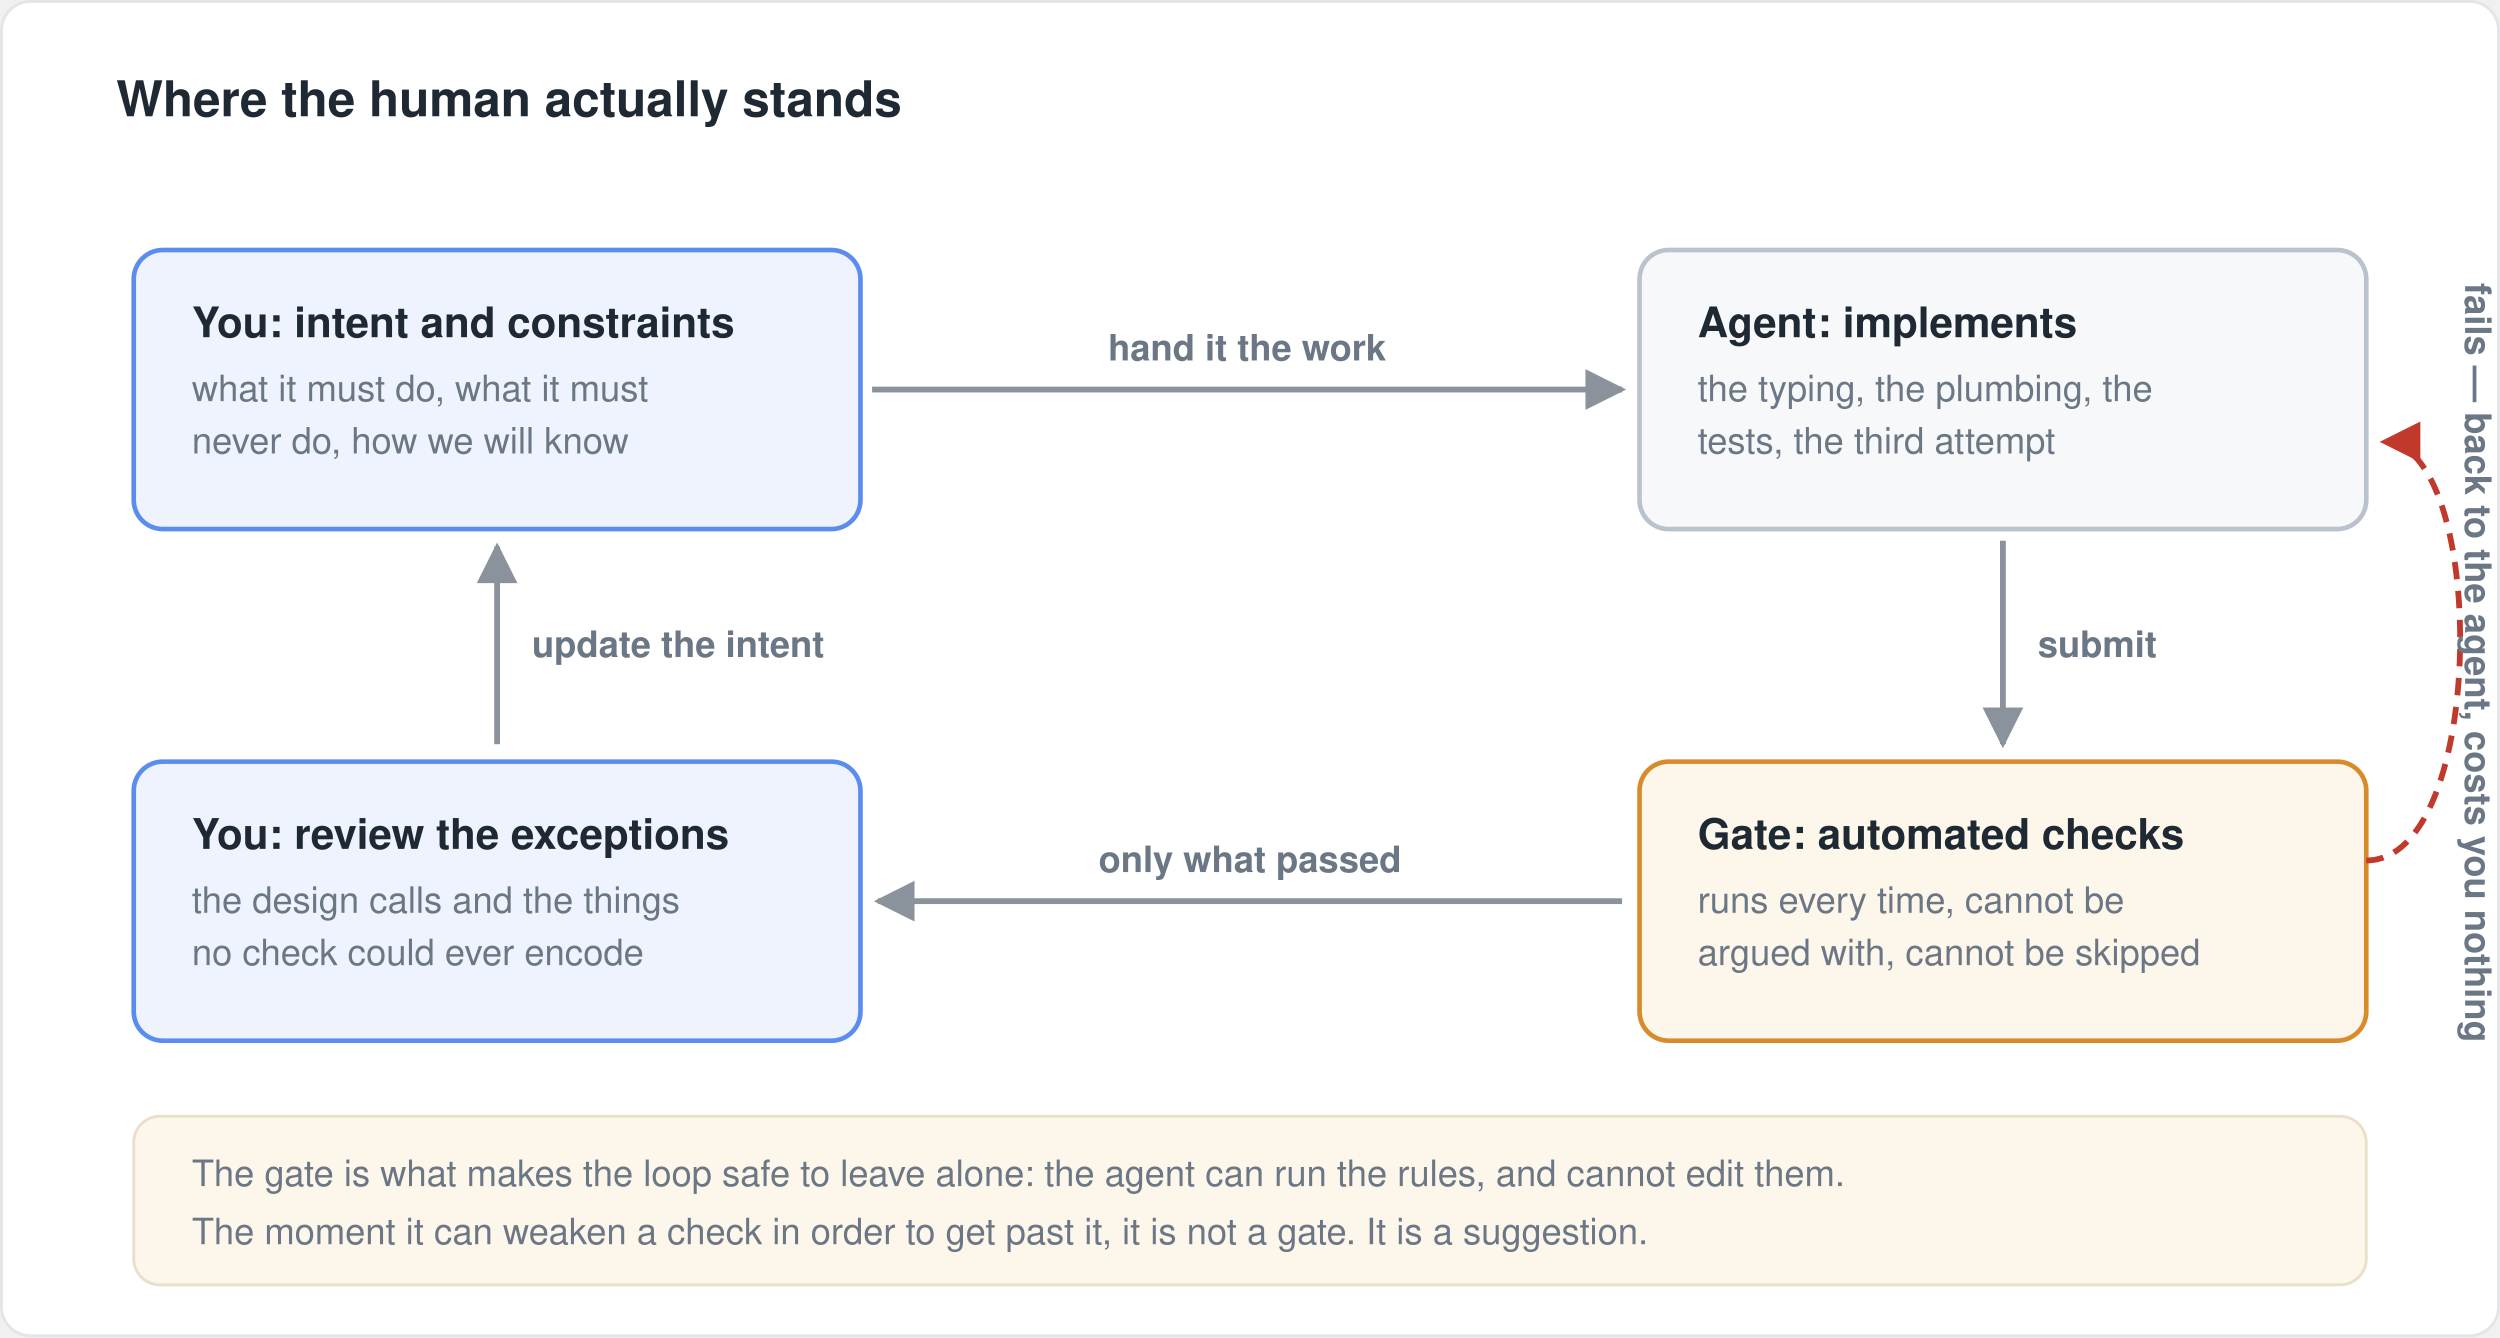
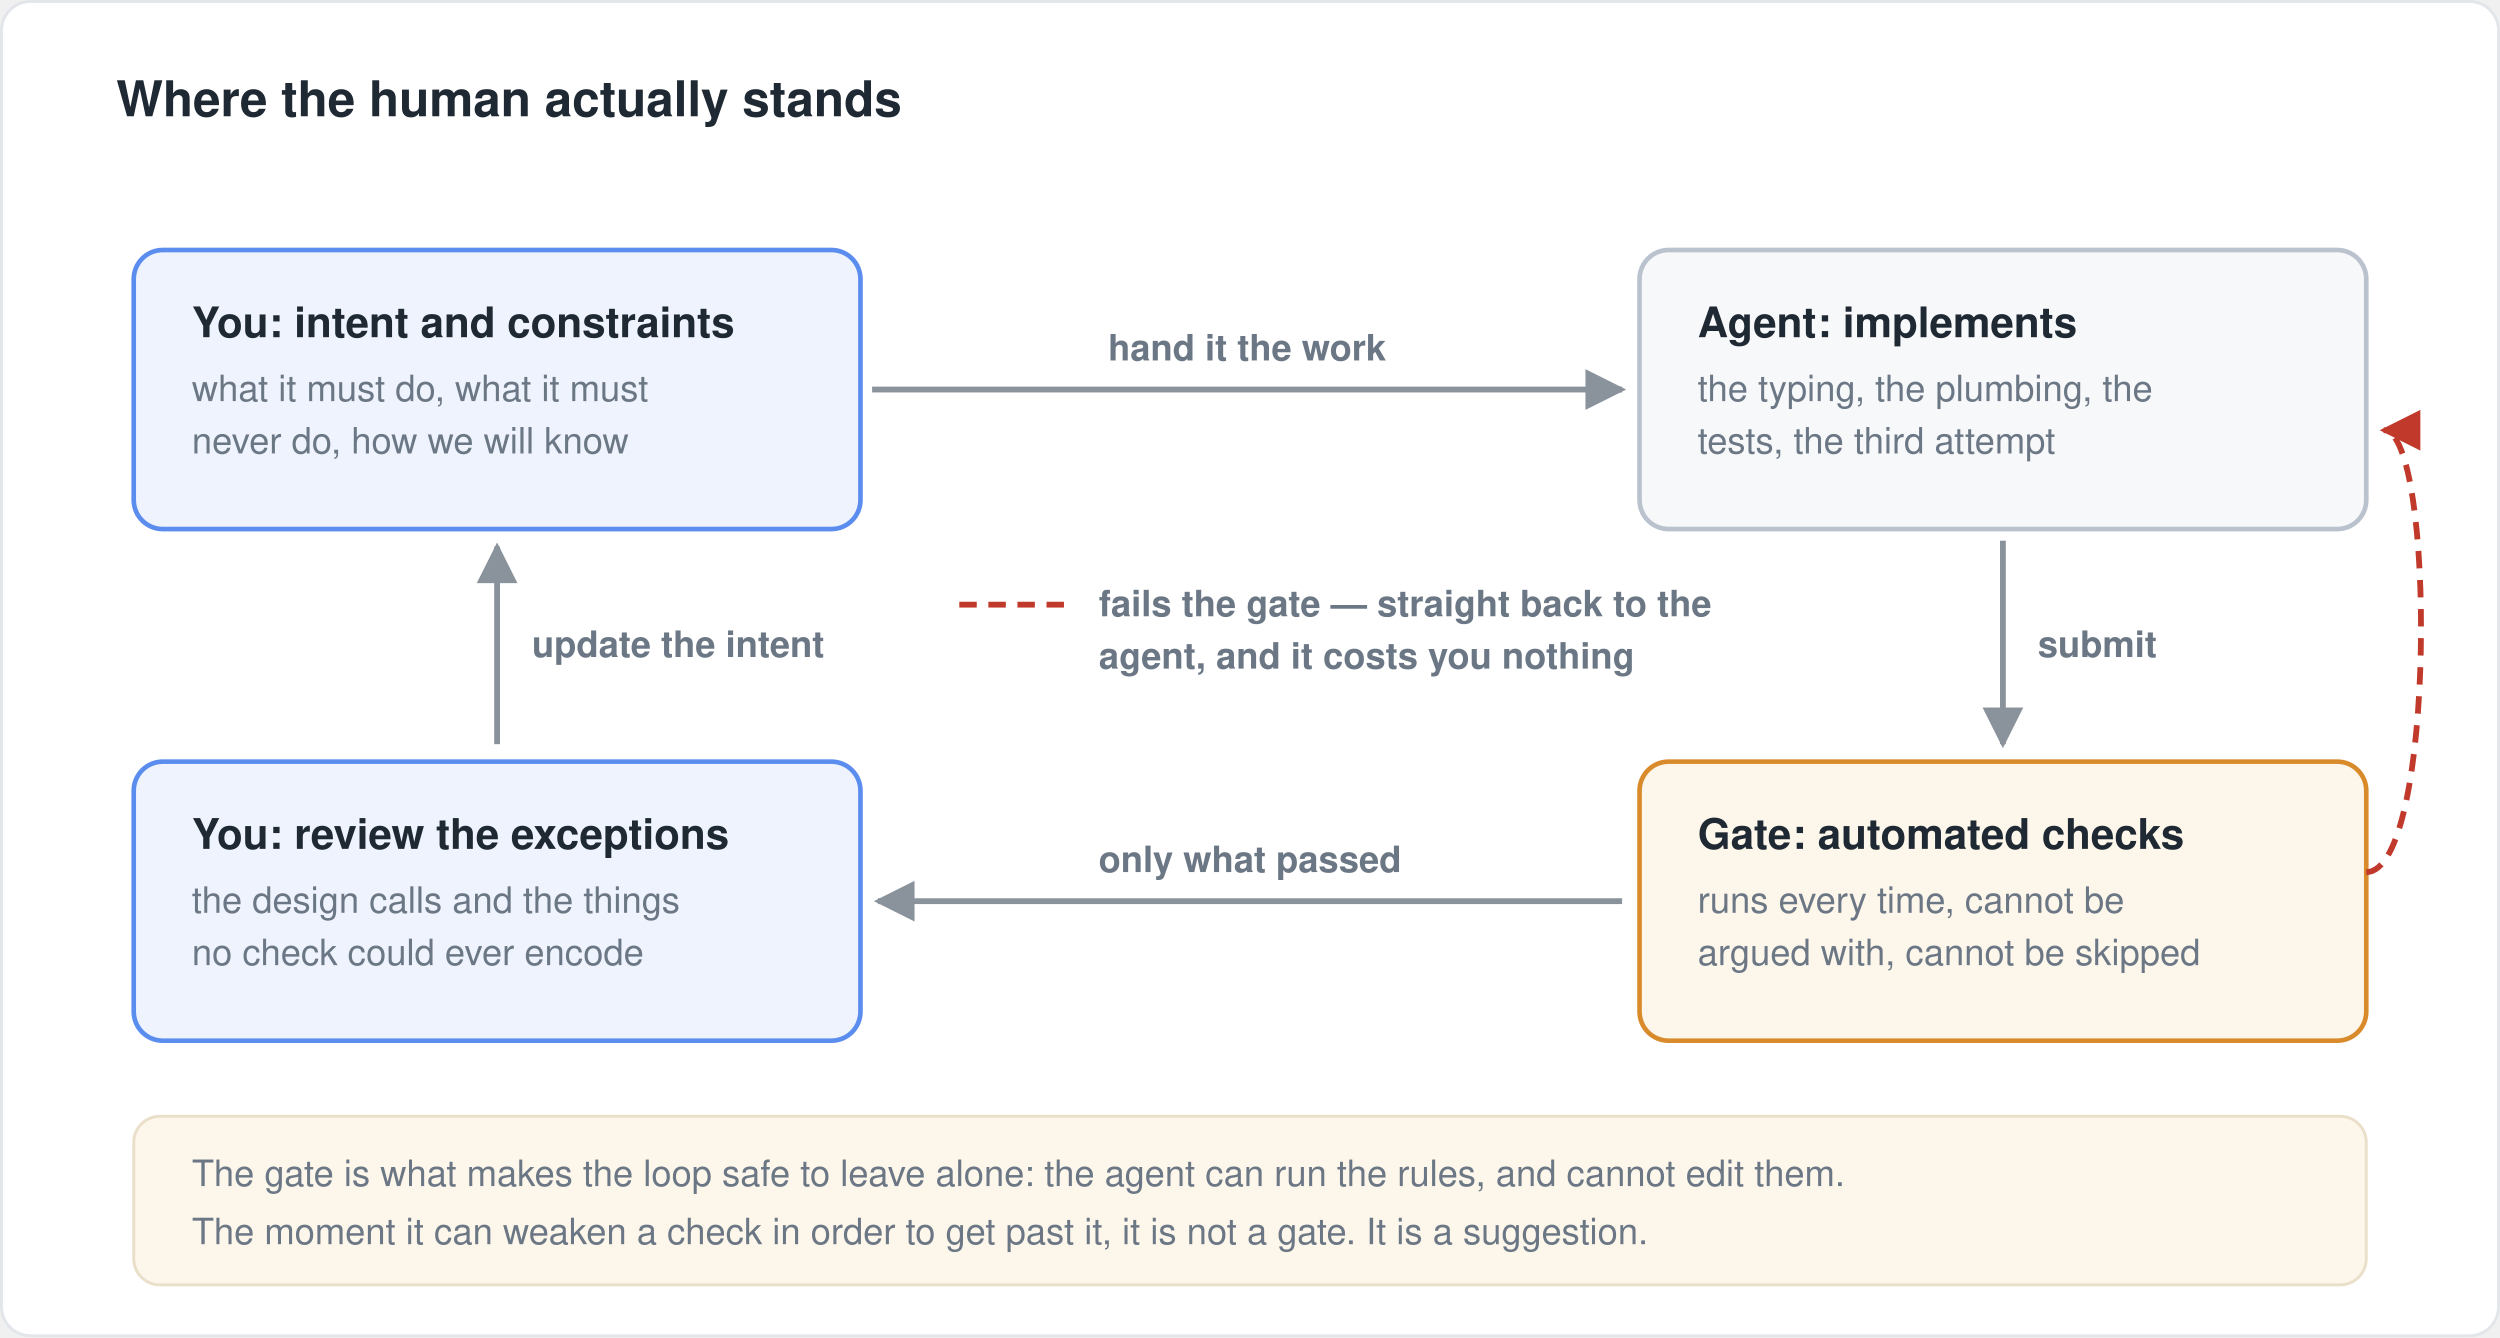
<svg xmlns="http://www.w3.org/2000/svg" viewBox="0 0 860 460" width="860" height="460" role="img" aria-label="A four-step loop. You write the intent and the constraints. The agent implements. An automated gate checks the work, and anything that fails goes straight back to the agent without costing you any time. Only what survives the gate reaches you, and you review those exceptions and update the intent. A note points at the gate: the agent can run these rules but cannot edit them.">
  <style>
    .t   { font-family:-apple-system,BlinkMacSystemFont,"Segoe UI",Helvetica,Arial,sans-serif; fill:#1f2933; }
    .ttl { font-size:17px; font-weight:700; }
    .hd  { font-size:14.5px; font-weight:700; }
    .cap { font-size:12.5px; fill:#6b7785; }
    .arw { font-size:12.5px; fill:#6b7785; font-weight:600; }
  </style>
  <defs>
    <marker id="a" viewBox="0 0 10 10" refX="9" refY="5" markerWidth="7" markerHeight="7" orient="auto">
      <path d="M0,0 L10,5 L0,10 z" fill="#8a929c" />
    </marker>
    <marker id="r" viewBox="0 0 10 10" refX="9" refY="5" markerWidth="7" markerHeight="7" orient="auto">
      <path d="M0,0 L10,5 L0,10 z" fill="#c0392b" />
    </marker>
  </defs>
  <rect x="0.5" y="0.5" width="859" height="459" rx="10" fill="#ffffff" stroke="#e2e5e9" />
  <text class="t ttl" x="40" y="40">Where the human actually stands</text>
  <rect x="46" y="86" width="250" height="96" rx="10" fill="#eef3fd" stroke="#5b8def" stroke-width="1.6" />
  <text class="t hd" x="66" y="116">You: intent and constraints</text>
  <text class="t cap" x="66" y="138">what it must do, what it must</text>
  <text class="t cap" x="66" y="156">never do, how we will know</text>
  <rect x="564" y="86" width="250" height="96" rx="10" fill="#f7f8fa" stroke="#b9c2cd" stroke-width="1.6" />
  <text class="t hd" x="584" y="116">Agent: implements</text>
  <text class="t cap" x="584" y="138">the typing, the plumbing, the</text>
  <text class="t cap" x="584" y="156">tests, the third attempt</text>
  <rect x="564" y="262" width="250" height="96" rx="10" fill="#fdf6ea" stroke="#d98b2b" stroke-width="1.6" />
  <text class="t hd" x="584" y="292">Gate: automated checks</text>
  <text class="t cap" x="584" y="314">runs every time, cannot be</text>
  <text class="t cap" x="584" y="332">argued with, cannot be skipped</text>
  <rect x="46" y="262" width="250" height="96" rx="10" fill="#eef3fd" stroke="#5b8def" stroke-width="1.6" />
  <text class="t hd" x="66" y="292">You: review the exceptions</text>
  <text class="t cap" x="66" y="314">the design calls and the things</text>
  <text class="t cap" x="66" y="332">no check could ever encode</text>
  <line x1="300" y1="134" x2="558" y2="134" stroke="#8a929c" stroke-width="2" marker-end="url(#a)" />
  <text class="t arw" x="429" y="124" text-anchor="middle">hand it the work</text>
  <line x1="689" y1="186" x2="689" y2="256" stroke="#8a929c" stroke-width="2" marker-end="url(#a)" />
  <text class="t arw" x="701" y="226">submit</text>
  <line x1="558" y1="310" x2="302" y2="310" stroke="#8a929c" stroke-width="2" marker-end="url(#a)" />
  <text class="t arw" x="430" y="300" text-anchor="middle">only what passed</text>
  <line x1="171" y1="256" x2="171" y2="188" stroke="#8a929c" stroke-width="2" marker-end="url(#a)" />
  <text class="t arw" x="183" y="226">update the intent</text>
-   <path d="M814,296 C 856,296 856,152 820,152" fill="none" stroke="#c0392b" stroke-width="2" stroke-dasharray="6 4" marker-end="url(#r)" />
-   <text class="t arw" x="848" y="228" fill="#a03027" text-anchor="middle" transform="rotate(90 848 228)">fails — back to the agent, costs you nothing</text>
+   <path d="M814,300 C 838,300 838,148 820,148" fill="none" stroke="#c0392b" stroke-width="2" stroke-dasharray="6 4" marker-end="url(#r)" />
+   <line x1="330" y1="208" x2="366" y2="208" stroke="#c0392b" stroke-width="2" stroke-dasharray="6 4" />
+   <text class="t arw" x="378" y="212" fill="#a03027">fails the gate — straight back to the</text>
+   <text class="t arw" x="378" y="230" fill="#a03027">agent, and it costs you nothing</text>
  <rect x="46" y="384" width="768" height="58" rx="9" fill="#fdf6ea" stroke="#eadfc9" />
  <text class="t cap" x="66" y="408">The gate is what makes the loop safe to leave alone: the agent can run the rules, and cannot edit them.</text>
  <text class="t cap" x="66" y="428">The moment it can weaken a check in order to get past it, it is not a gate. It is a suggestion.</text>
</svg>
